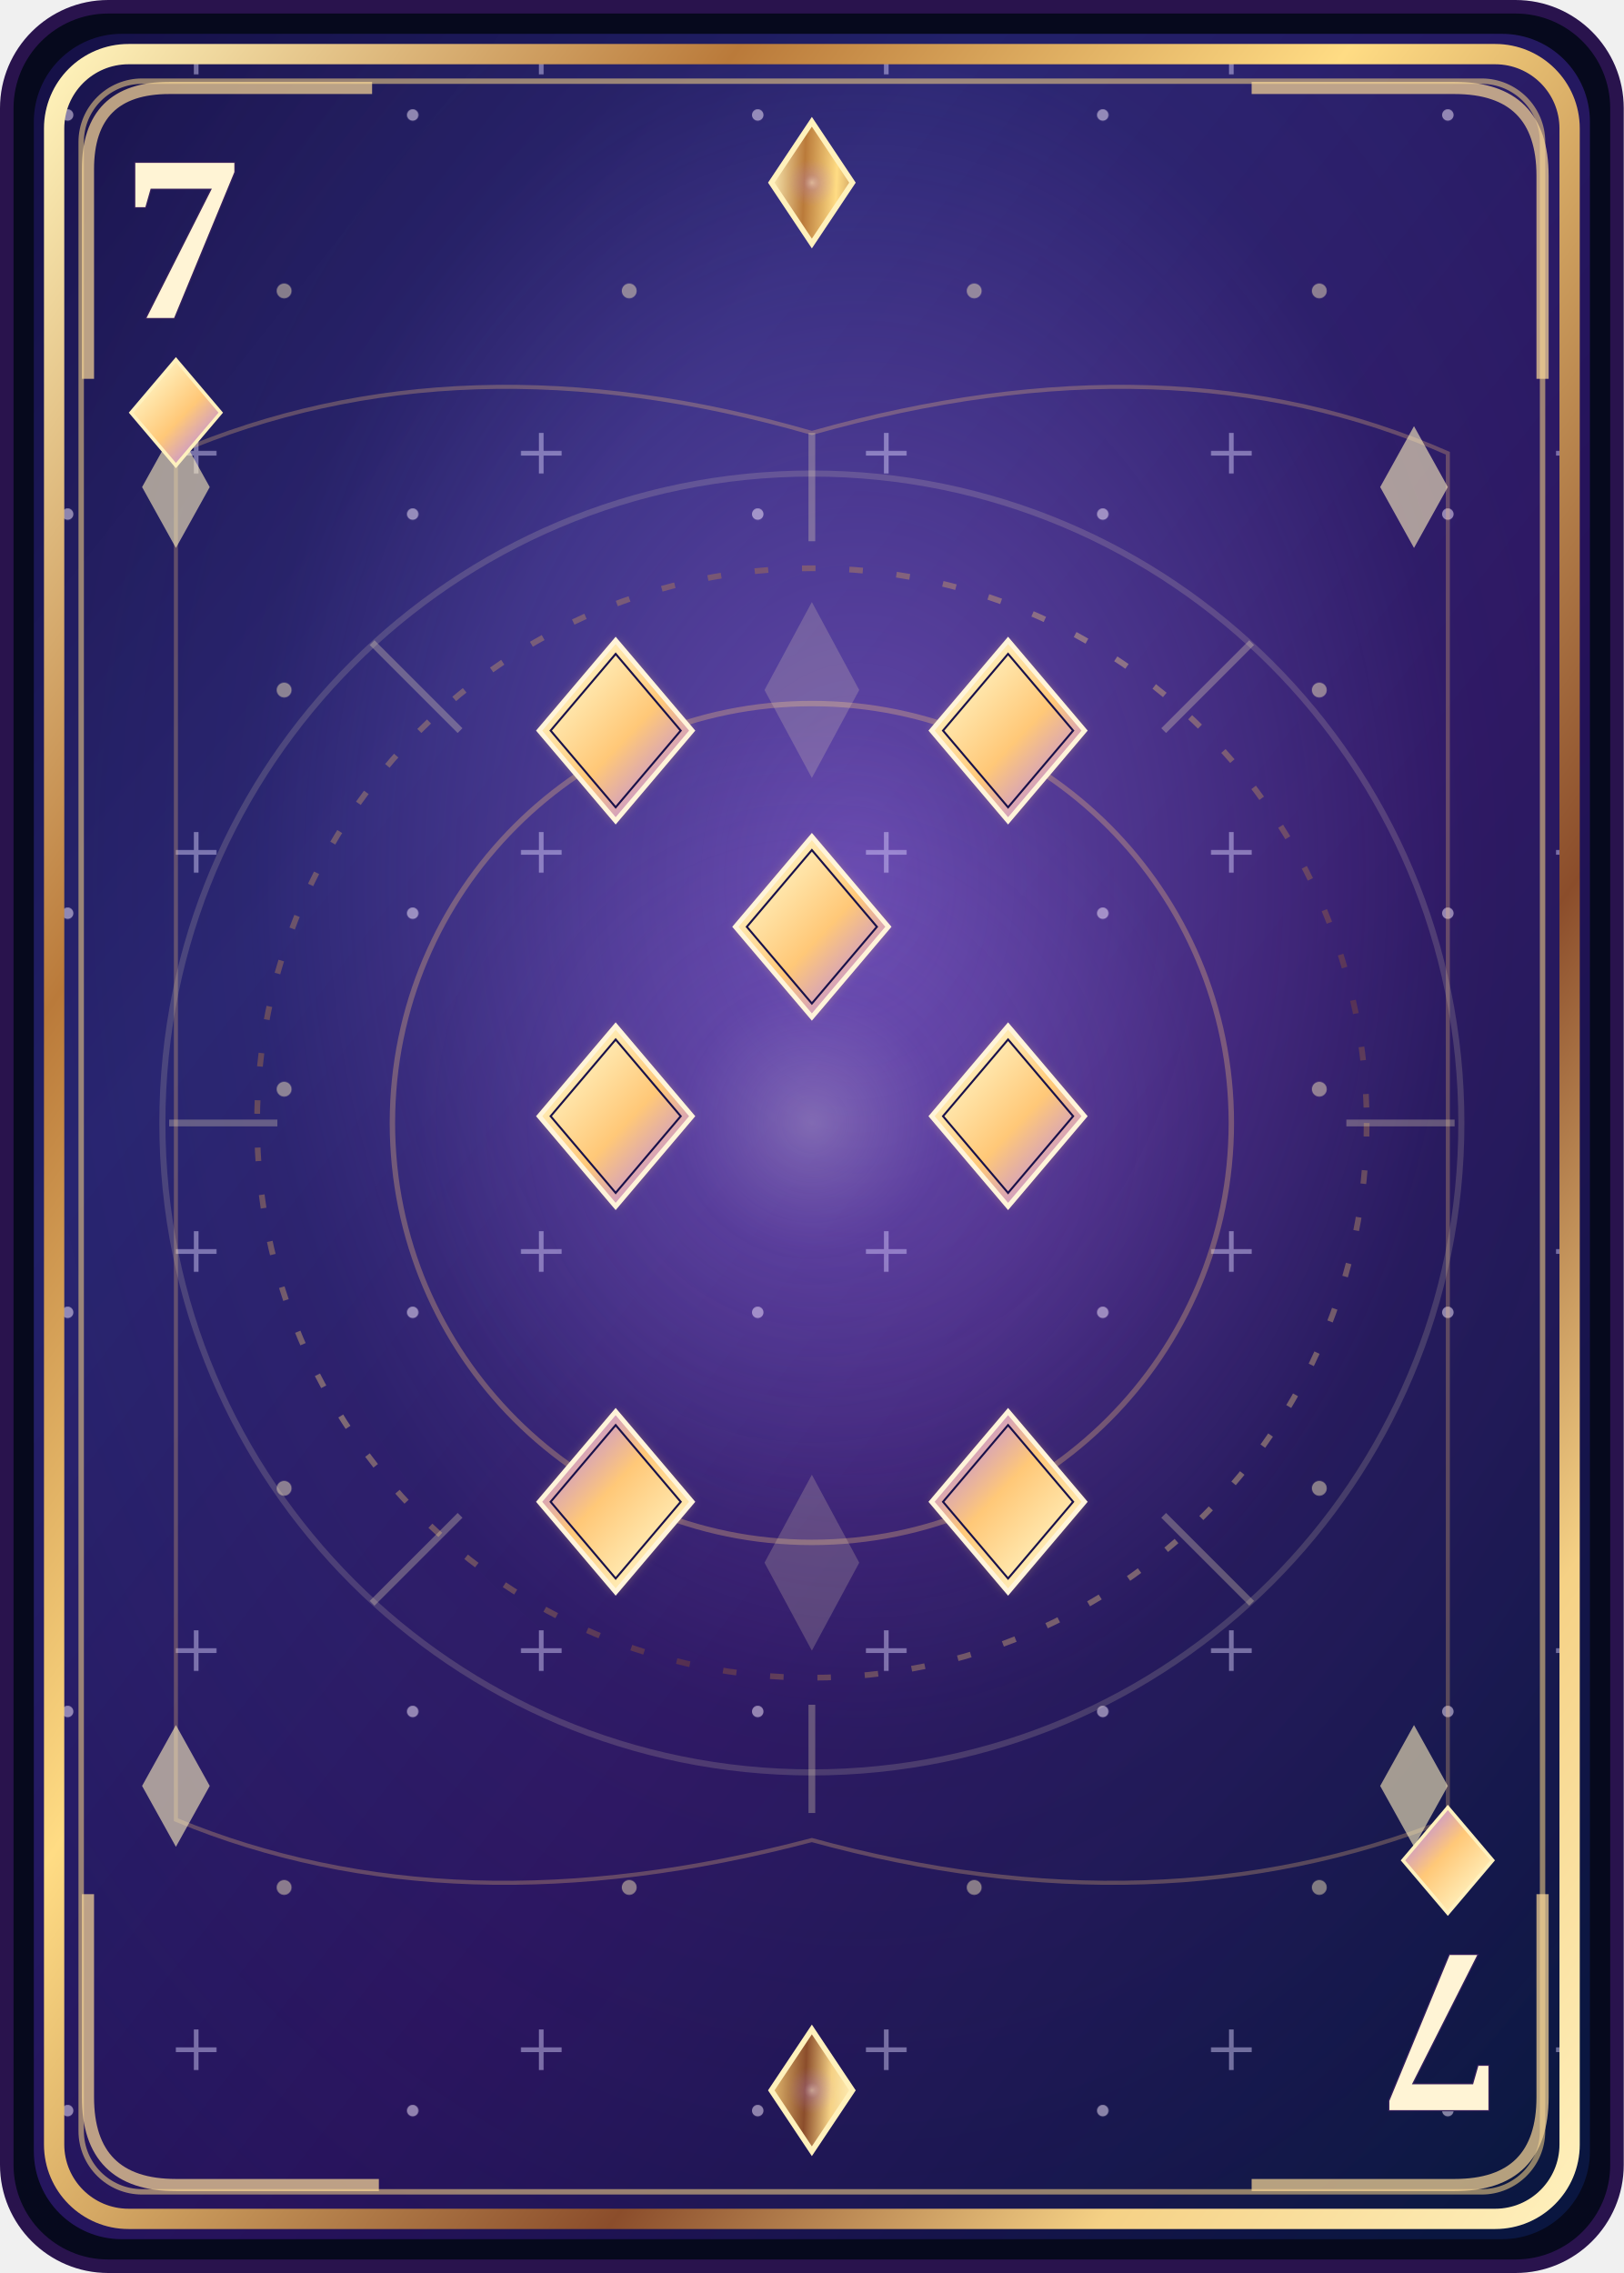
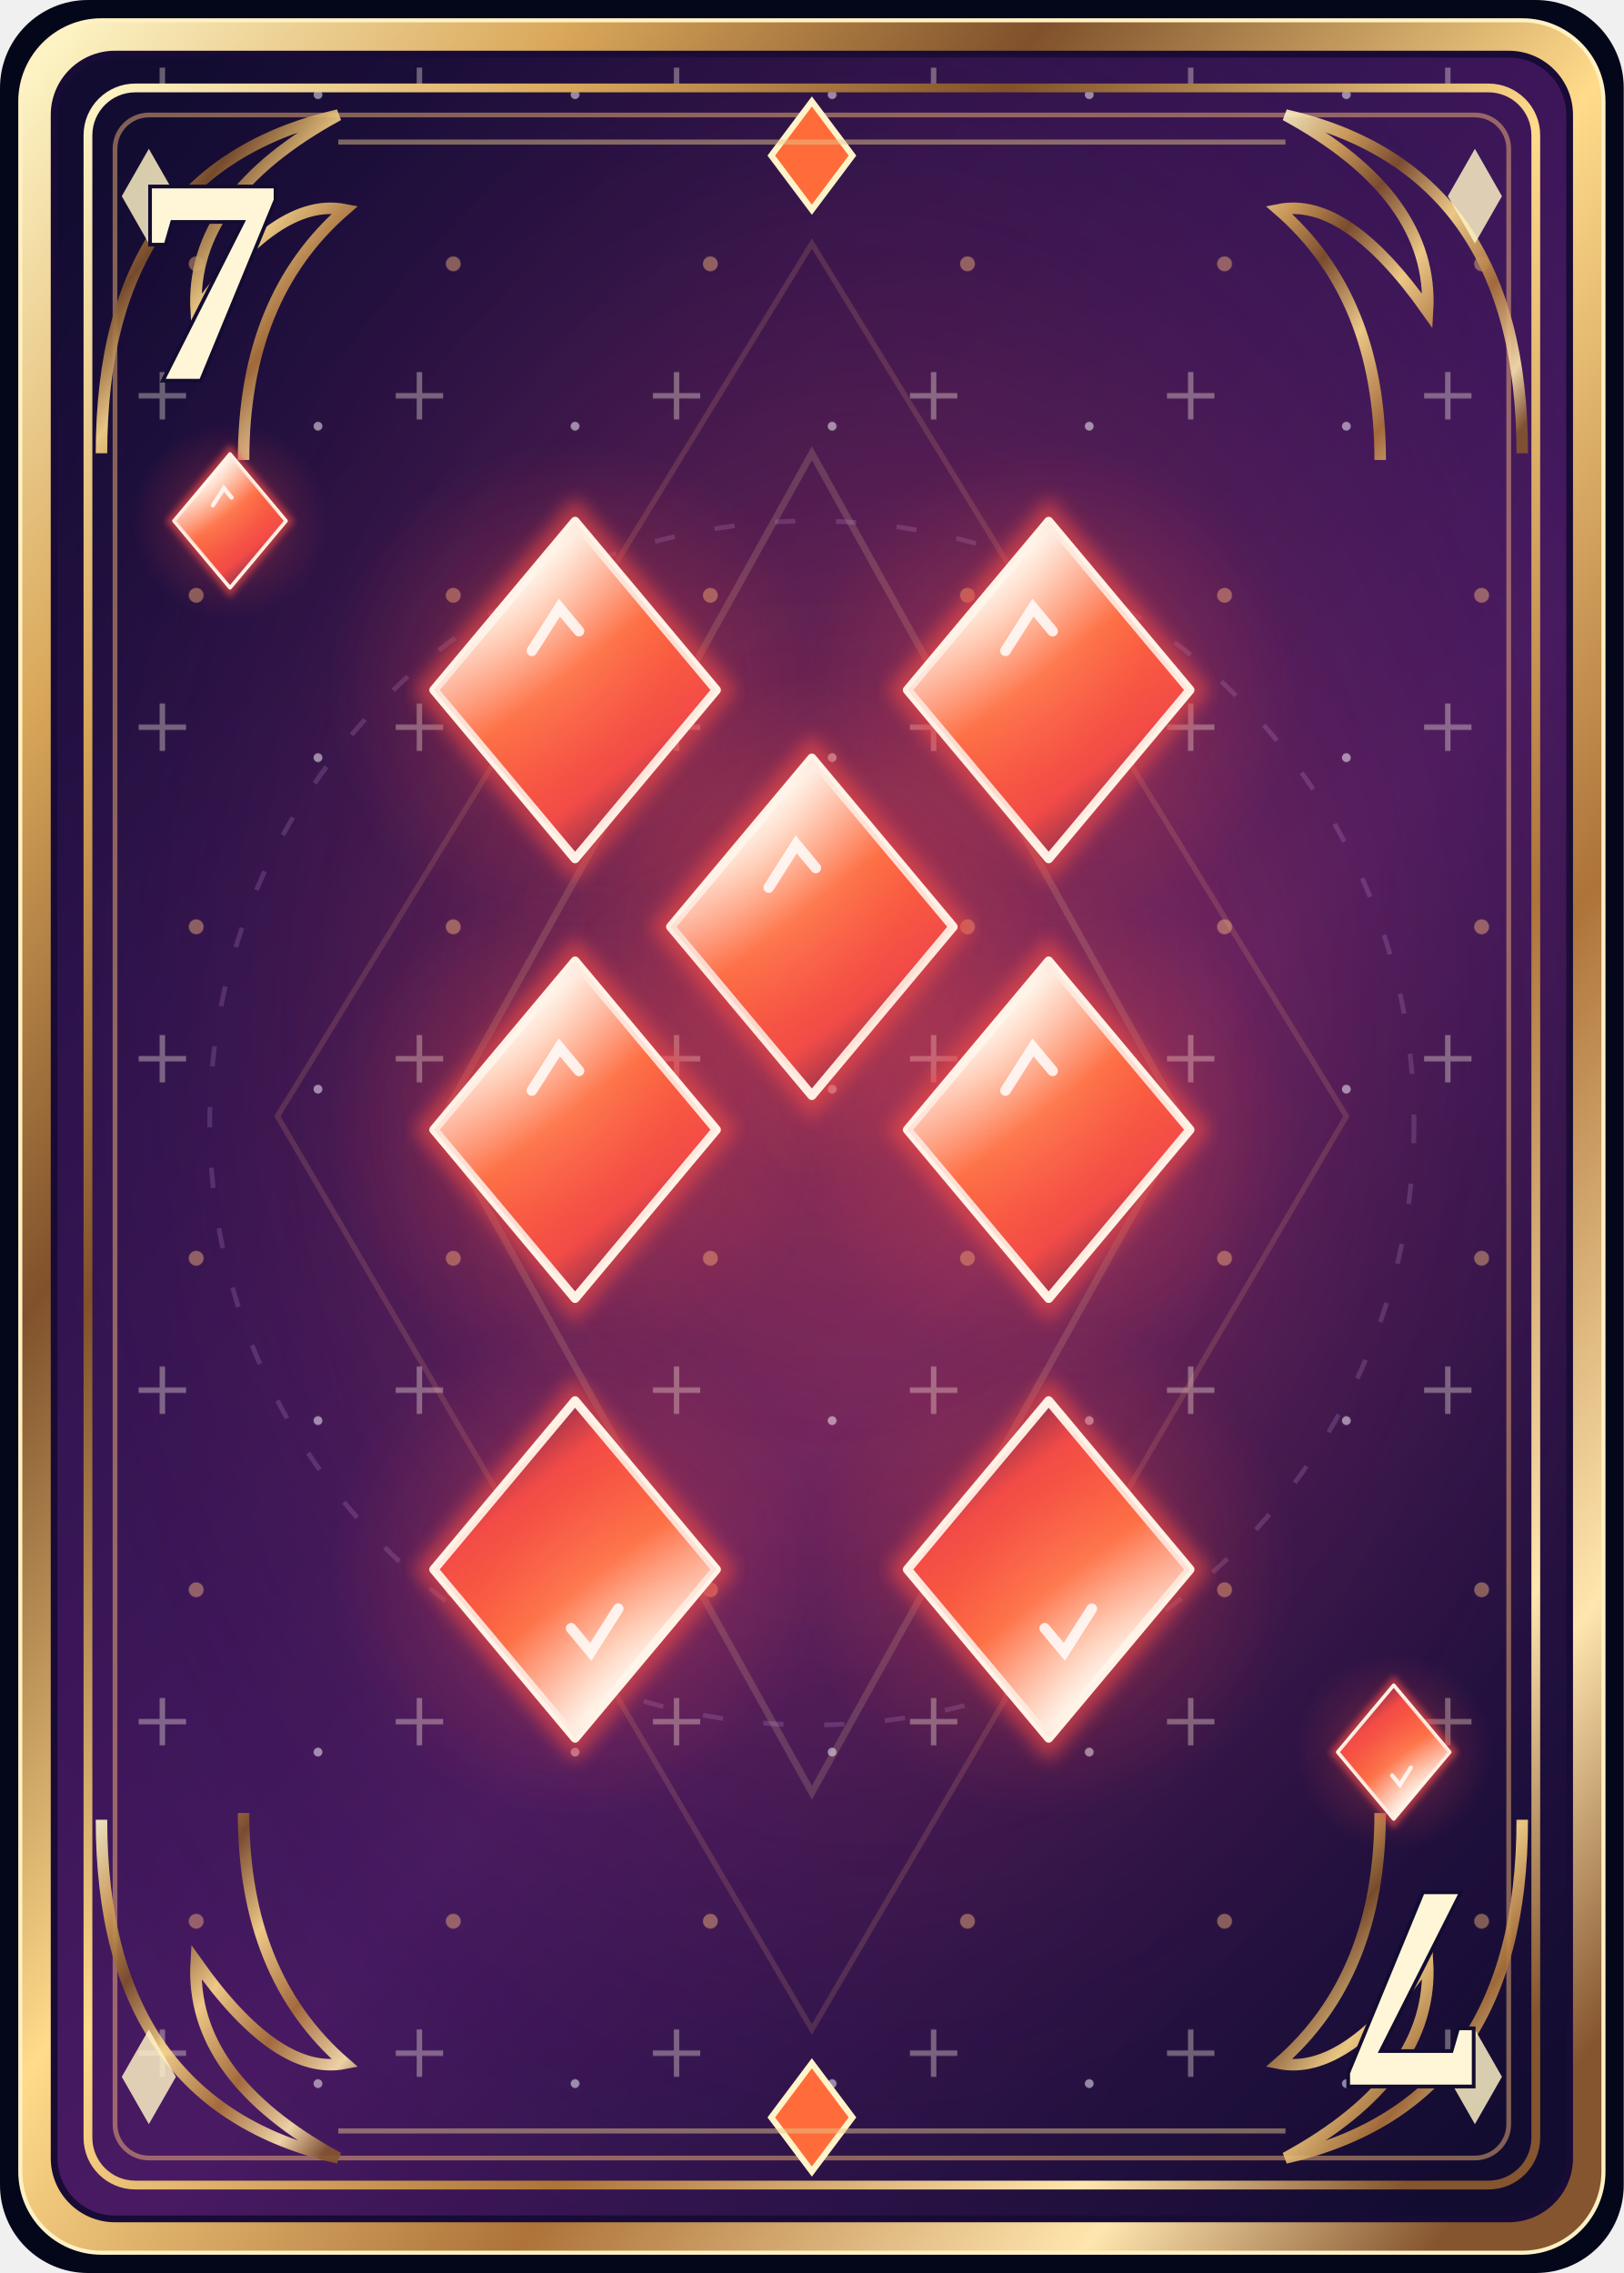
- <svg xmlns="http://www.w3.org/2000/svg" viewBox="0 0 240 336" width="240" height="336" role="img" aria-label="7 of Diamonds — Mystic Royale" data-card="D-7" data-rank="7" data-suit="D" data-theme="mystic-royale">
+ <svg xmlns="http://www.w3.org/2000/svg" viewBox="0 0 240 336" width="240" height="336" role="img" aria-label="7 of Diamonds — Mystic Royale Cinematic" data-theme="mystic-royale-cinematic" data-rank="7" data-suit="D" data-card="D-7">
  <defs>
-     <linearGradient id="paper" x1="0" y1="0" x2=".9" y2="1">
-       <stop stop-color="#151046" />
-       <stop offset=".30" stop-color="#222169" />
-       <stop offset=".63" stop-color="#26125a" />
-       <stop offset="1" stop-color="#0a1640" />
+     <linearGradient id="velvet" x1=".1" y1="0" x2=".9" y2="1">
+       <stop stop-color="#130c31" />
+       <stop offset=".25" stop-color="#30134f" />
+       <stop offset=".59" stop-color="#491a63" />
+       <stop offset="1" stop-color="#130c31" />
    </linearGradient>
-     <radialGradient id="nebula" cx=".53" cy=".38" r=".8">
-       <stop stop-color="#ac7cfc" stop-opacity=".48" />
-       <stop offset=".5" stop-color="#ac7cfc" stop-opacity=".07" />
-       <stop offset="1" stop-color="#ac7cfc" stop-opacity="0" />
+     <radialGradient id="aura" cx=".54" cy=".45" r=".68">
+       <stop stop-color="#f34b47" stop-opacity=".37" />
+       <stop offset=".33" stop-color="#f34b47" stop-opacity=".19" />
+       <stop offset=".8" stop-color="#130c31" stop-opacity=".06" />
+       <stop offset="1" stop-color="#130c31" stop-opacity="0" />
    </radialGradient>
-     <linearGradient id="gilt" x1="0" y1="0" x2="1" y2="1">
-       <stop stop-color="#fff3bb" />
-       <stop offset=".22" stop-color="#ba7a3a" />
-       <stop offset=".42" stop-color="#ffdc84" />
-       <stop offset=".69" stop-color="#8b4d2b" />
-       <stop offset=".85" stop-color="#f5d185" />
-       <stop offset="1" stop-color="#fff0bc" />
+     <linearGradient id="gold" x1="0" y1="0" x2=".9" y2="1">
+       <stop stop-color="#fff8cb" />
+       <stop offset=".17" stop-color="#d9a75a" />
+       <stop offset=".32" stop-color="#80512b" />
+       <stop offset=".51" stop-color="#ffdb8b" />
+       <stop offset=".71" stop-color="#ad7339" />
+       <stop offset=".89" stop-color="#ffe6ae" />
+       <stop offset="1" stop-color="#85552f" />
    </linearGradient>
-     <linearGradient id="pipFill" x1="0" y1="0" x2=".9" y2="1">
-       <stop stop-color="#fef8ff" />
-       <stop offset=".19" stop-color="#fff1be" />
-       <stop offset=".58" stop-color="#ffc878" />
-       <stop offset="1" stop-color="#ac7cfc" />
+     <linearGradient id="gem" x1=".21" y1="0" x2=".86" y2="1">
+       <stop stop-color="#fff" stop-opacity=".99" />
+       <stop offset=".16" stop-color="#fff3e7" />
+       <stop offset=".44" stop-color="#ff6c3a" />
+       <stop offset=".72" stop-color="#f34b47" />
+       <stop offset="1" stop-color="#30134f" />
    </linearGradient>
-     <radialGradient id="orb">
-       <stop stop-color="#f9ebff" stop-opacity=".7" />
-       <stop offset=".33" stop-color="#ac7cfc" stop-opacity=".33" />
-       <stop offset="1" stop-color="#ac7cfc" stop-opacity="0" />
+     <radialGradient id="gemshine" cx=".25" cy=".14" r=".92">
+       <stop stop-color="#ffffff" stop-opacity=".91" />
+       <stop offset=".21" stop-color="#fff3e7" stop-opacity=".46" />
+       <stop offset=".72" stop-color="#f34b47" stop-opacity=".23" />
+       <stop offset="1" stop-color="#f34b47" stop-opacity="0" />
    </radialGradient>
-     <linearGradient id="silk" x1="0" y1="0" x2="1" y2="1">
-       <stop stop-color="#fff1be" />
-       <stop offset=".25" stop-color="#222169" />
-       <stop offset=".6" stop-color="#0a1640" />
-       <stop offset="1" stop-color="#ac7cfc" />
-     </linearGradient>
-     <linearGradient id="face" x1=".27" y1="0" x2=".8" y2="1">
-       <stop stop-color="#ffe8bf" />
-       <stop offset=".37" stop-color="#d49c87" />
-       <stop offset="1" stop-color="#795069" />
-     </linearGradient>
-     <filter id="halo" x="-80%" y="-80%" width="260%" height="260%">
-       <feGaussianBlur stdDeviation="2.6" />
+     <radialGradient id="halo" cx=".5" cy=".5" r=".5">
+       <stop stop-color="#f34b47" stop-opacity=".75" />
+       <stop offset=".65" stop-color="#f34b47" stop-opacity=".21" />
+       <stop offset="1" stop-color="#f34b47" stop-opacity="0" />
+     </radialGradient>
+     <filter id="blur">
+       <feGaussianBlur stdDeviation="5" />
    </filter>
-     <pattern id="stars" width="51" height="59" patternUnits="userSpaceOnUse">
-       <circle cx="10" cy="17" r=".85" fill="#f9edff" opacity=".5" />
-       <circle cx="42" cy="43" r="1.1" fill="#fff1be" opacity=".45" />
-       <path d="M29 5v6m-3-3h6" stroke="#ddd6ff" stroke-width=".7" opacity=".45" />
+     <filter id="soft">
+       <feGaussianBlur stdDeviation="2.2" />
+     </filter>
+     <pattern id="stars" width="38" height="49" patternUnits="userSpaceOnUse">
+       <circle cx="9" cy="14" r=".65" fill="#faf8ff" opacity=".52" />
+       <circle cx="29" cy="39" r="1.1" fill="#ffbf7d" opacity=".44" />
+       <path d="M24 6v7m-3.5-3.5h7" stroke="#fff7e4" stroke-width=".8" opacity=".35" />
    </pattern>
-     <path id="glyph" d="M0 -46 L39 0 L0 46 L-39 0Z" />
+     <path id="suit" d="M0 -43 L36 0 L0 43 L-36 0Z" />
+     <clipPath id="portraitClip">
+       <path d="M53 107Q120 60 187 107V226Q120 267 53 226Z" />
+     </clipPath>
  </defs>
-   <rect x="1" y="1" width="238" height="334" rx="15" fill="#06091d" stroke="#29134d" stroke-width="2" />
-   <rect x="5" y="5" width="230" height="326" rx="13" fill="url(#paper)" />
-   <rect x="8" y="8" width="224" height="320" rx="11" fill="url(#nebula)" />
-   <rect x="8" y="8" width="224" height="320" rx="11" fill="url(#stars)" />
-   <path d="M26 67Q68 49 120 64Q173 49 214 67V269Q171 286 120 272Q67 286 26 269Z" fill="none" stroke="#ffc878" stroke-width=".6" opacity=".27" />
-   <circle cx="120" cy="166" r="96" fill="none" stroke="#fff1be" stroke-width=".9" opacity=".16" />
-   <circle cx="120" cy="166" r="82" fill="none" stroke="url(#gilt)" stroke-width=".85" opacity=".39" stroke-dasharray="2 5" />
-   <path d="M120 64v16m0 172v16m-95-102h16m158 0h16M55 95l13 13m104 116 13 13M185 95l-13 13M68 224l-13 13" stroke="#fff1be" opacity=".28" stroke-width="1" />
-   <rect x="8" y="8" width="224" height="320" rx="11" fill="none" stroke="url(#gilt)" stroke-width="3" />
-   <rect x="12" y="12" width="216" height="312" rx="9" fill="none" stroke="#e8c882" stroke-opacity=".6" stroke-width=".8" />
-   <path d="M13 56V25Q13 13 25 13H55M185 13h30q13 0 13 13v30M13 280v30q0 13 13 13h30M185 323h30q13 0 13-13v-30" stroke="#f7d596" stroke-width="1.8" fill="none" opacity=".72" />
-   <path d="M21 72l5-9 5 9-5 9Z M214 72l-5-9-5 9 5 9Z M21 264l5-9 5 9-5 9Z M214 264l-5-9-5 9 5 9Z" fill="#fff1be" opacity=".6" />
-   <path d="M120 18l6 9-6 9-6-9Z M120 300l6 9-6 9-6-9Z" fill="url(#gilt)" stroke="#fff1bc" stroke-width=".8" />
-   <g opacity=".6">
-     <circle cx="120" cy="27" r="3.5" fill="url(#orb)" />
-     <circle cx="120" cy="309" r="3.5" fill="url(#orb)" />
+   <rect width="240" height="336" rx="13" fill="#04071a" />
+   <rect x="3" y="3" width="234" height="330" rx="12" fill="url(#gold)" stroke="#fff1c4" stroke-width=".6" />
+   <rect x="8" y="8" width="224" height="320" rx="9" fill="url(#velvet)" stroke="#180b36" stroke-width="1" />
+   <rect x="8" y="8" width="224" height="320" rx="9" fill="url(#aura)" />
+   <rect x="10" y="10" width="220" height="316" rx="7" fill="url(#stars)" />
+   <rect x="13" y="13" width="214" height="310" rx="7" fill="none" stroke="url(#gold)" stroke-width="1.3" />
+   <rect x="17" y="17" width="206" height="302" rx="5" fill="none" stroke="#ffbf7d" stroke-opacity=".47" stroke-width=".7" />
+   <path d="M120 36L199 165L120 300L41 165Z" fill="none" stroke="#ffbf7d" stroke-opacity=".15" stroke-width=".8" />
+   <path d="M120 67L175 166L120 265L65 166Z" fill="none" stroke="#f4d99e" stroke-opacity=".17" stroke-width="1" />
+   <g stroke="url(#gold)" stroke-width="1.7" fill="none" opacity=".9">
+     <path d="M15 67Q15 25 50 17Q28 29 29 46Q41 29 51 31Q36 44 36 68" />
+     <path d="M225 67Q225 25 190 17Q212 29 211 46Q199 29 189 31Q204 44 204 68" />
+     <path d="M15 269Q15 311 50 319Q28 307 29 290Q41 307 51 305Q36 292 36 268" />
+     <path d="M225 269Q225 311 190 319Q212 307 211 290Q199 307 189 305Q204 292 204 268" />
  </g>
-   <circle cx="120" cy="166" r="59" fill="url(#orb)" opacity=".38" />
-   <circle cx="120" cy="166" r="62" fill="none" stroke="#ffc878" stroke-width=".8" opacity=".3" />
-   <path d="M120 89l7 13-7 13-7-13Z M120 218l7 13-7 13-7-13Z" fill="#fff1be" opacity=".19" />
-   <g transform="translate(91 108) rotate(0) scale(0.29)">
-     <use href="#glyph" fill="#ffc878" opacity=".42" filter="url(#halo)" />
-     <use href="#glyph" fill="url(#pipFill)" stroke="#fff4da" stroke-width="2.4" />
-     <use href="#glyph" fill="none" stroke="#191149" stroke-width="1.2" transform="scale(.85)" />
+   <g fill="#fff4c7" opacity=".83">
+     <path d="M22 22l4 7-4 7-4-7Z M218 22l4 7-4 7-4-7Z M22 314l4-7-4-7-4 7Z M218 314l4-7-4-7-4 7Z" />
  </g>
-   <g transform="translate(149 108) rotate(0) scale(0.29)">
-     <use href="#glyph" fill="#ffc878" opacity=".42" filter="url(#halo)" />
-     <use href="#glyph" fill="url(#pipFill)" stroke="#fff4da" stroke-width="2.4" />
-     <use href="#glyph" fill="none" stroke="#191149" stroke-width="1.2" transform="scale(.85)" />
+   <path d="M120 15l6 8-6 8-6-8Z M120 321l6-8-6-8-6 8Z" fill="#ff6c3a" stroke="#fff4c9" stroke-width=".9" />
+   <path d="M50 21h140M50 315h140" stroke="#e9c88b" stroke-width=".75" opacity=".48" />
+   <circle cx="120" cy="166" r="83" fill="url(#halo)" opacity=".15" />
+   <circle cx="120" cy="166" r="89" fill="none" stroke="#e9b5fd" stroke-width=".7" opacity=".17" stroke-dasharray="3 6" />
+   <g transform="translate(85 102) rotate(0) scale(0.58)" class="royal-pip">
+     <circle r="63" fill="url(#halo)" opacity=".6" />
+     <use href="#suit" fill="#f34b47" opacity=".62" filter="url(#soft)" stroke="#f34b47" stroke-width="8" />
+     <use href="#suit" fill="url(#gem)" stroke="#fff3e7" stroke-width="2.3" stroke-linejoin="round" />
+     <use href="#suit" fill="url(#gemshine)" opacity=".56" />
+     <path d="M-11 -10L-4 -21 L1 -15" fill="none" stroke="#fff" stroke-width="2.7" opacity=".83" stroke-linecap="round" />
  </g>
-   <g transform="translate(120 137) rotate(0) scale(0.29)">
-     <use href="#glyph" fill="#ffc878" opacity=".42" filter="url(#halo)" />
-     <use href="#glyph" fill="url(#pipFill)" stroke="#fff4da" stroke-width="2.4" />
-     <use href="#glyph" fill="none" stroke="#191149" stroke-width="1.2" transform="scale(.85)" />
+   <g transform="translate(155 102) rotate(0) scale(0.58)" class="royal-pip">
+     <circle r="63" fill="url(#halo)" opacity=".6" />
+     <use href="#suit" fill="#f34b47" opacity=".62" filter="url(#soft)" stroke="#f34b47" stroke-width="8" />
+     <use href="#suit" fill="url(#gem)" stroke="#fff3e7" stroke-width="2.3" stroke-linejoin="round" />
+     <use href="#suit" fill="url(#gemshine)" opacity=".56" />
+     <path d="M-11 -10L-4 -21 L1 -15" fill="none" stroke="#fff" stroke-width="2.7" opacity=".83" stroke-linecap="round" />
  </g>
-   <g transform="translate(91 165) rotate(0) scale(0.29)">
-     <use href="#glyph" fill="#ffc878" opacity=".42" filter="url(#halo)" />
-     <use href="#glyph" fill="url(#pipFill)" stroke="#fff4da" stroke-width="2.4" />
-     <use href="#glyph" fill="none" stroke="#191149" stroke-width="1.2" transform="scale(.85)" />
+   <g transform="translate(120 137) rotate(0) scale(0.58)" class="royal-pip">
+     <circle r="63" fill="url(#halo)" opacity=".6" />
+     <use href="#suit" fill="#f34b47" opacity=".62" filter="url(#soft)" stroke="#f34b47" stroke-width="8" />
+     <use href="#suit" fill="url(#gem)" stroke="#fff3e7" stroke-width="2.3" stroke-linejoin="round" />
+     <use href="#suit" fill="url(#gemshine)" opacity=".56" />
+     <path d="M-11 -10L-4 -21 L1 -15" fill="none" stroke="#fff" stroke-width="2.7" opacity=".83" stroke-linecap="round" />
  </g>
-   <g transform="translate(149 165) rotate(0) scale(0.29)">
-     <use href="#glyph" fill="#ffc878" opacity=".42" filter="url(#halo)" />
-     <use href="#glyph" fill="url(#pipFill)" stroke="#fff4da" stroke-width="2.4" />
-     <use href="#glyph" fill="none" stroke="#191149" stroke-width="1.2" transform="scale(.85)" />
+   <g transform="translate(85 167) rotate(0) scale(0.58)" class="royal-pip">
+     <circle r="63" fill="url(#halo)" opacity=".6" />
+     <use href="#suit" fill="#f34b47" opacity=".62" filter="url(#soft)" stroke="#f34b47" stroke-width="8" />
+     <use href="#suit" fill="url(#gem)" stroke="#fff3e7" stroke-width="2.3" stroke-linejoin="round" />
+     <use href="#suit" fill="url(#gemshine)" opacity=".56" />
+     <path d="M-11 -10L-4 -21 L1 -15" fill="none" stroke="#fff" stroke-width="2.7" opacity=".83" stroke-linecap="round" />
  </g>
-   <g transform="translate(91 222) rotate(180) scale(0.29)">
-     <use href="#glyph" fill="#ffc878" opacity=".42" filter="url(#halo)" />
-     <use href="#glyph" fill="url(#pipFill)" stroke="#fff4da" stroke-width="2.4" />
-     <use href="#glyph" fill="none" stroke="#191149" stroke-width="1.2" transform="scale(.85)" />
+   <g transform="translate(155 167) rotate(0) scale(0.58)" class="royal-pip">
+     <circle r="63" fill="url(#halo)" opacity=".6" />
+     <use href="#suit" fill="#f34b47" opacity=".62" filter="url(#soft)" stroke="#f34b47" stroke-width="8" />
+     <use href="#suit" fill="url(#gem)" stroke="#fff3e7" stroke-width="2.3" stroke-linejoin="round" />
+     <use href="#suit" fill="url(#gemshine)" opacity=".56" />
+     <path d="M-11 -10L-4 -21 L1 -15" fill="none" stroke="#fff" stroke-width="2.7" opacity=".83" stroke-linecap="round" />
  </g>
-   <g transform="translate(149 222) rotate(180) scale(0.29)">
-     <use href="#glyph" fill="#ffc878" opacity=".42" filter="url(#halo)" />
-     <use href="#glyph" fill="url(#pipFill)" stroke="#fff4da" stroke-width="2.4" />
-     <use href="#glyph" fill="none" stroke="#191149" stroke-width="1.2" transform="scale(.85)" />
+   <g transform="translate(85 232) rotate(180) scale(0.58)" class="royal-pip">
+     <circle r="63" fill="url(#halo)" opacity=".6" />
+     <use href="#suit" fill="#f34b47" opacity=".62" filter="url(#soft)" stroke="#f34b47" stroke-width="8" />
+     <use href="#suit" fill="url(#gem)" stroke="#fff3e7" stroke-width="2.3" stroke-linejoin="round" />
+     <use href="#suit" fill="url(#gemshine)" opacity=".56" />
+     <path d="M-11 -10L-4 -21 L1 -15" fill="none" stroke="#fff" stroke-width="2.7" opacity=".83" stroke-linecap="round" />
+   </g>
+   <g transform="translate(155 232) rotate(180) scale(0.58)" class="royal-pip">
+     <circle r="63" fill="url(#halo)" opacity=".6" />
+     <use href="#suit" fill="#f34b47" opacity=".62" filter="url(#soft)" stroke="#f34b47" stroke-width="8" />
+     <use href="#suit" fill="url(#gem)" stroke="#fff3e7" stroke-width="2.3" stroke-linejoin="round" />
+     <use href="#suit" fill="url(#gemshine)" opacity=".56" />
+     <path d="M-11 -10L-4 -21 L1 -15" fill="none" stroke="#fff" stroke-width="2.7" opacity=".83" stroke-linecap="round" />
  </g>
  <g>
-     <text x="18" y="47" font-family="Georgia,Times New Roman,serif" font-size="35" font-weight="700" fill="#fff4d5" stroke="#36205d" stroke-width=".35" paint-order="stroke" letter-spacing="-1.5">7</text>
-     <use href="#glyph" transform="translate(26 61) scale(.17)" fill="url(#pipFill)" stroke="#fff1be" stroke-width="3" />
+     <text x="20" y="56" font-family="Georgia,Times New Roman,serif" font-size="43" font-weight="bold" fill="#fff6d8" stroke="#130c31" stroke-width="1.1" paint-order="stroke">7</text>
+     <g transform="translate(34 77) rotate(0) scale(0.23)" class="royal-pip">
+       <circle r="63" fill="url(#halo)" opacity=".6" />
+       <use href="#suit" fill="#f34b47" opacity=".62" filter="url(#soft)" stroke="#f34b47" stroke-width="8" />
+       <use href="#suit" fill="url(#gem)" stroke="#fff3e7" stroke-width="2.3" stroke-linejoin="round" />
+       <use href="#suit" fill="url(#gemshine)" opacity=".56" />
+       <path d="M-11 -10L-4 -21 L1 -15" fill="none" stroke="#fff" stroke-width="2.7" opacity=".83" stroke-linecap="round" />
+     </g>
  </g>
  <g transform="translate(240 336) rotate(180)">
-     <g>
-       <text x="18" y="47" font-family="Georgia,Times New Roman,serif" font-size="35" font-weight="700" fill="#fff4d5" stroke="#36205d" stroke-width=".35" paint-order="stroke" letter-spacing="-1.5">7</text>
-       <use href="#glyph" transform="translate(26 61) scale(.17)" fill="url(#pipFill)" stroke="#fff1be" stroke-width="3" />
+     <text x="20" y="56" font-family="Georgia,Times New Roman,serif" font-size="43" font-weight="bold" fill="#fff6d8" stroke="#130c31" stroke-width="1.1" paint-order="stroke">7</text>
+     <g transform="translate(34 77) rotate(0) scale(0.23)" class="royal-pip">
+       <circle r="63" fill="url(#halo)" opacity=".6" />
+       <use href="#suit" fill="#f34b47" opacity=".62" filter="url(#soft)" stroke="#f34b47" stroke-width="8" />
+       <use href="#suit" fill="url(#gem)" stroke="#fff3e7" stroke-width="2.3" stroke-linejoin="round" />
+       <use href="#suit" fill="url(#gemshine)" opacity=".56" />
+       <path d="M-11 -10L-4 -21 L1 -15" fill="none" stroke="#fff" stroke-width="2.7" opacity=".83" stroke-linecap="round" />
    </g>
  </g>
</svg>
